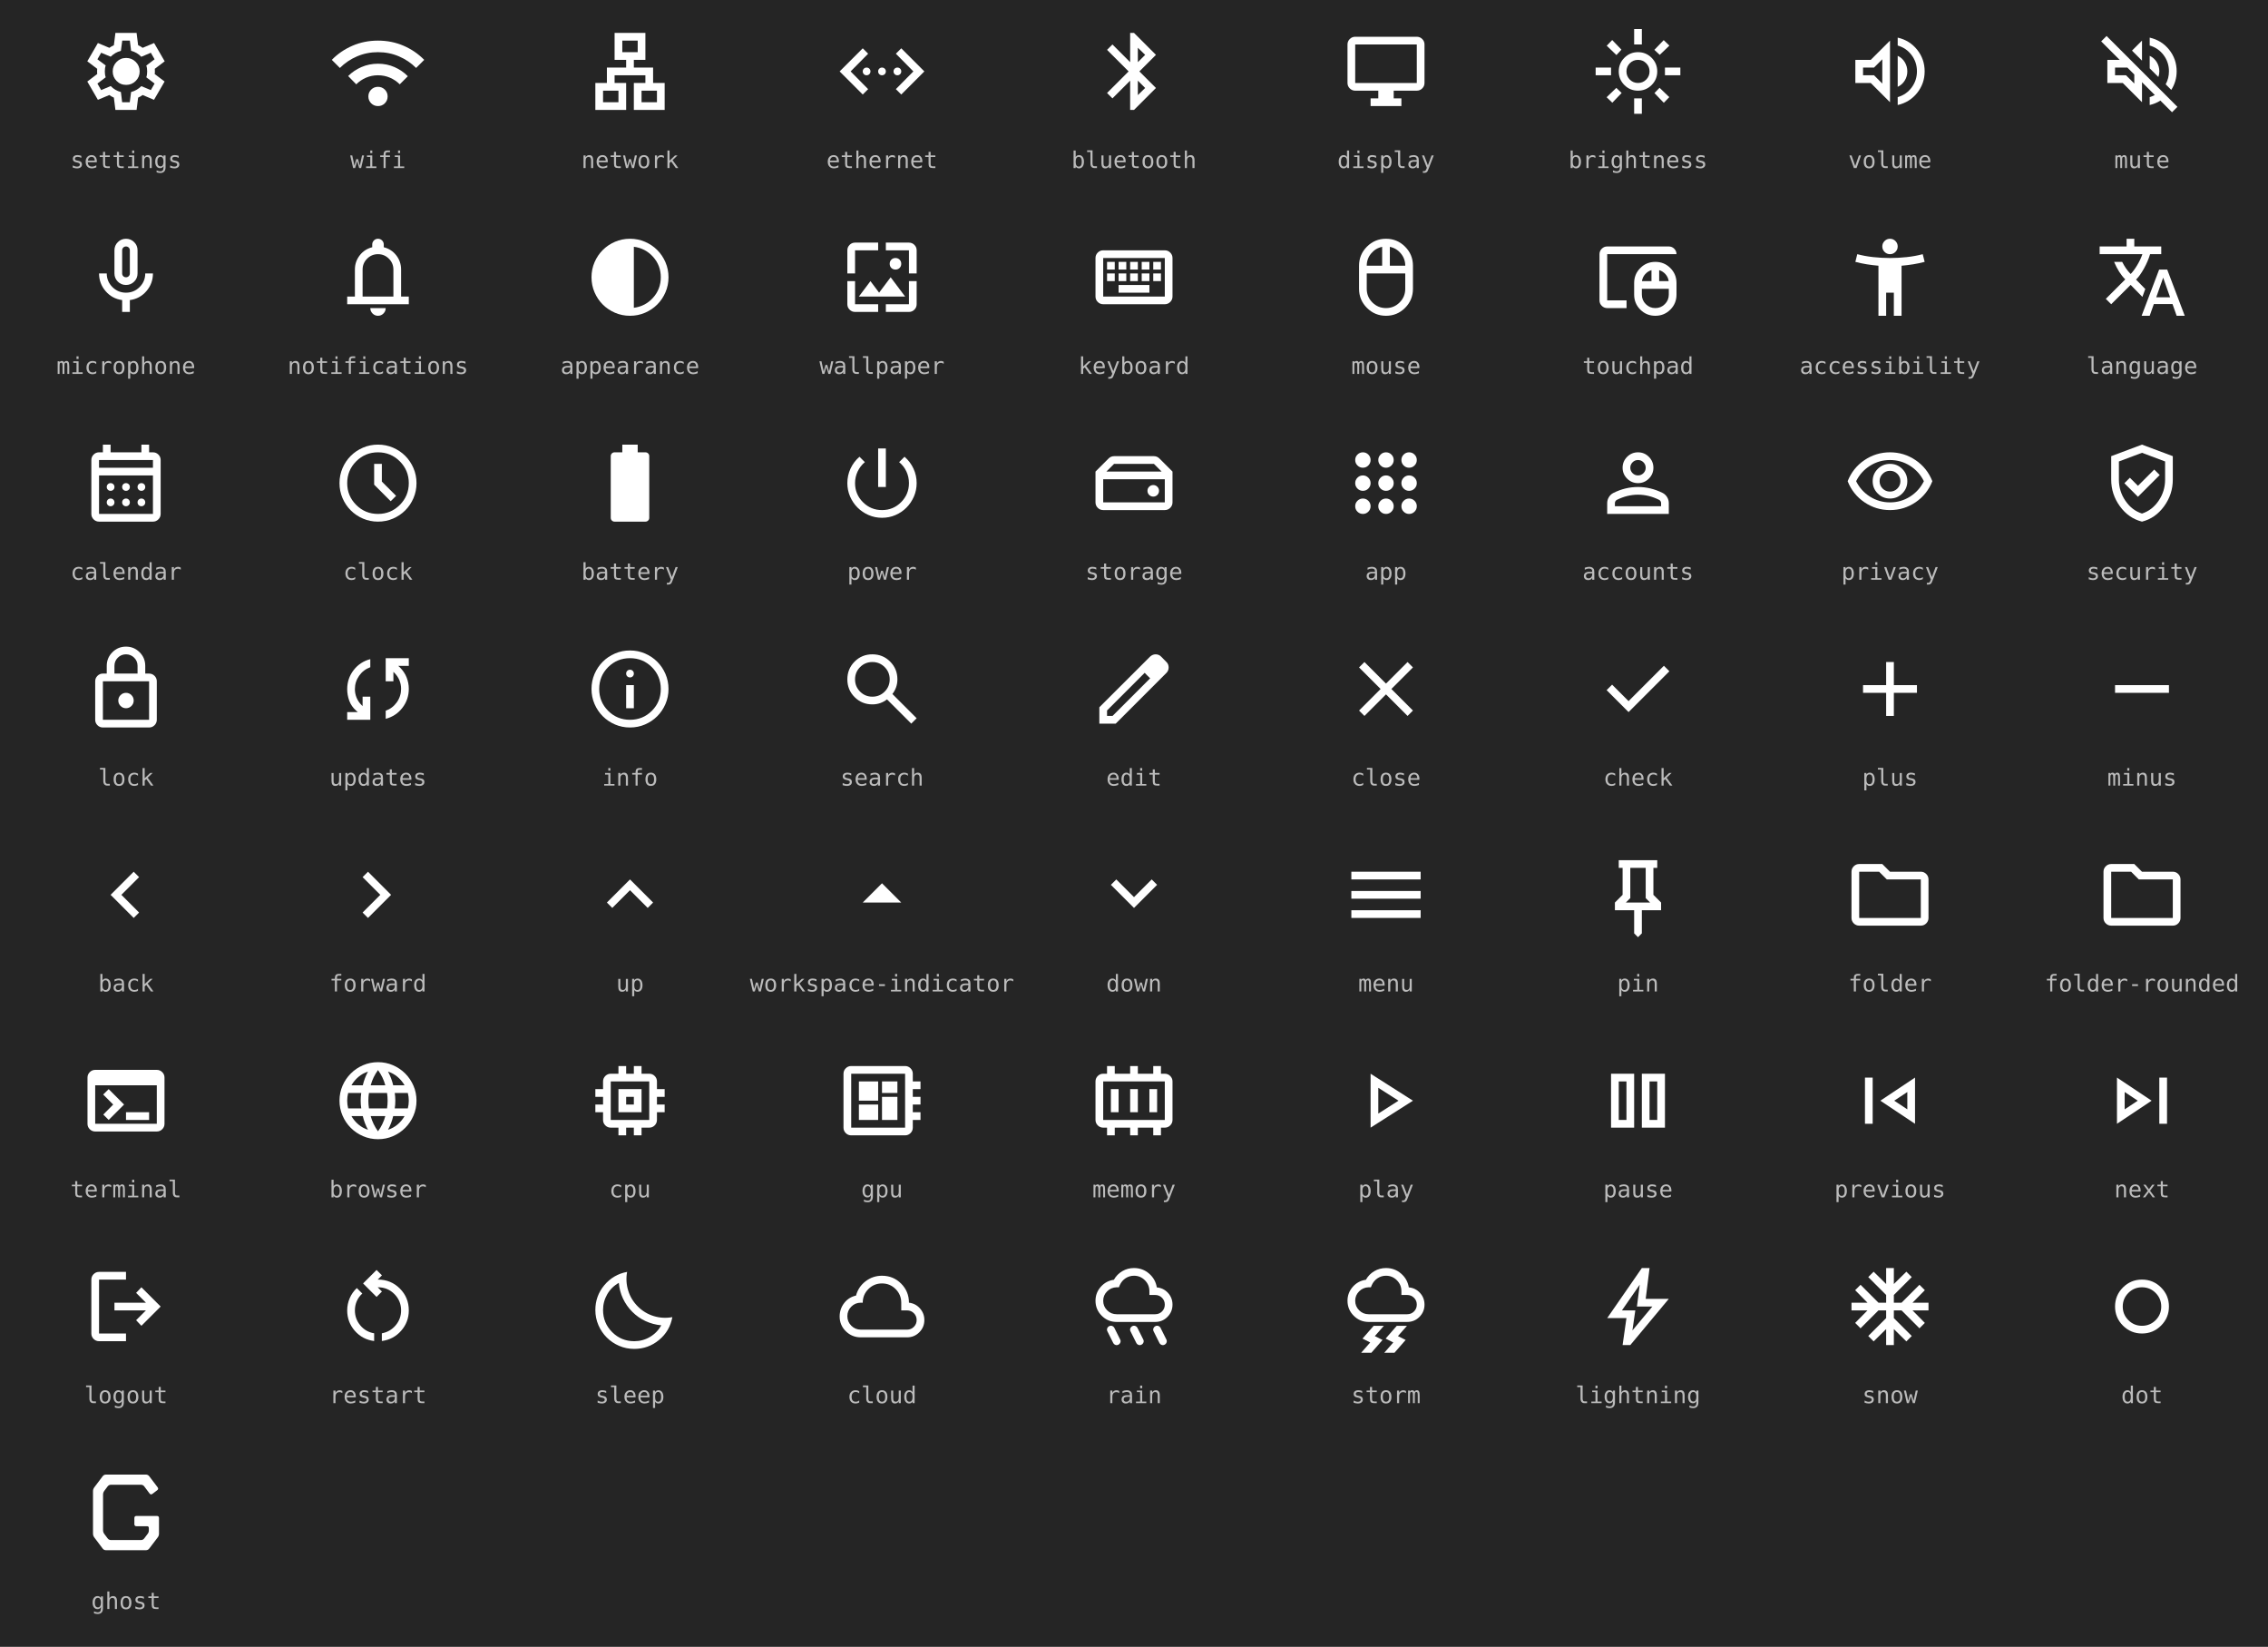
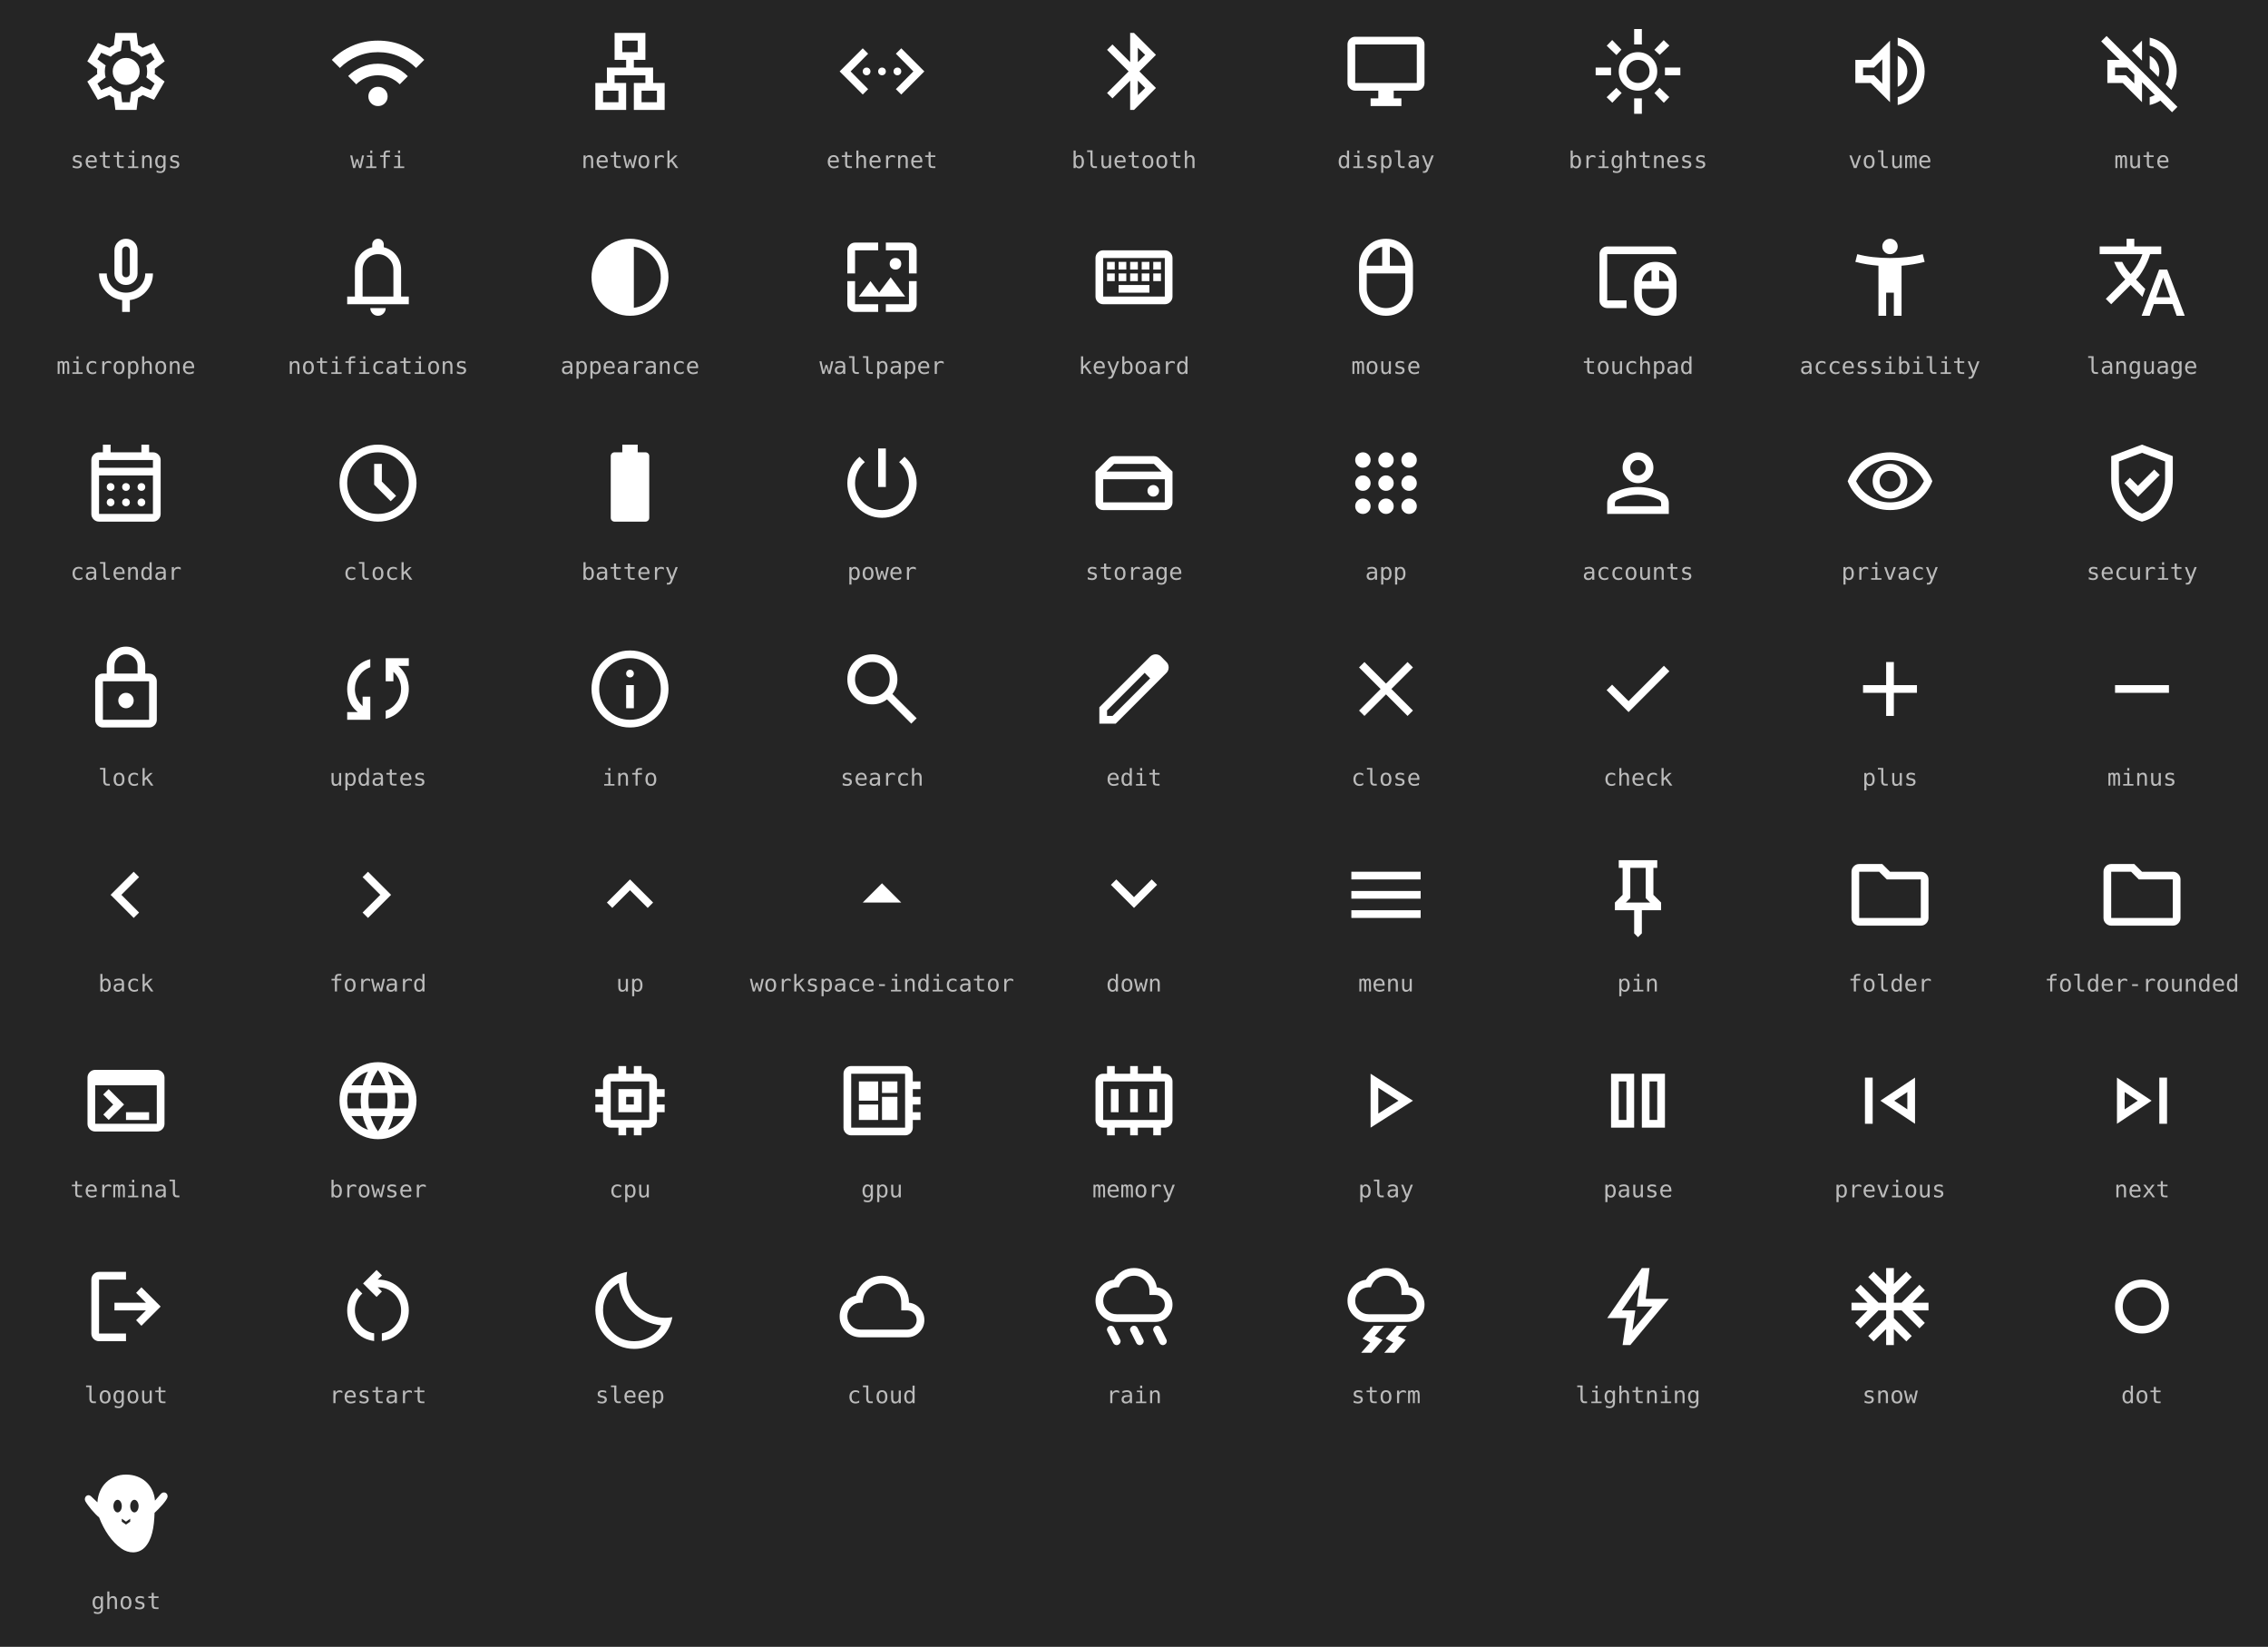
<svg xmlns="http://www.w3.org/2000/svg" width="1080" height="784" viewBox="0 0 1080 784" color="#fff">
  <rect width="1080" height="784" fill="#252525" />
  <g transform="translate(36 10) scale(2)">
    <g transform="translate(1 23) scale(0.02291667)" fill="currentColor">
      <path d="m370-80-16-128q-13-5-24.5-12T307-235l-119 50L78-375l103-78q-1-7-1-13.5v-27q0-6.5 1-13.5L78-585l110-190 119 50q11-8 23-15t24-12l16-128h220l16 128q13 5 24.5 12t22.5 15l119-50 110 190-103 78q1 7 1 13.5v27q0 6.5-2 13.5l103 78-110 190-118-50q-11 8-23 15t-24 12L590-80H370Zm70-80h79l14-106q31-8 57.5-23.5T639-327l99 41 39-68-86-65q5-14 7-29.5t2-31.5q0-16-2-31.5t-7-29.5l86-65-39-68-99 42q-22-23-48.5-38.5T533-694l-13-106h-79l-14 106q-31 8-57.5 23.5T321-633l-99-41-39 68 86 64q-5 15-7 30t-2 32q0 16 2 31t7 30l-86 65 39 68 99-42q22 23 48.5 38.5T427-266l13 106Zm42-180q58 0 99-41t41-99q0-58-41-99t-99-41q-59 0-99.5 41T342-480q0 58 40.5 99t99.5 41Zm-2-140Z" />
    </g>
  </g>
  <text x="60" y="80" text-anchor="middle" fill="#bbb" font-family="monospace" font-size="11">settings</text>
  <g transform="translate(156 10) scale(2)">
    <g transform="translate(1 23) scale(0.02291667)" fill="currentColor">
      <path d="M480-120q-42 0-71-29t-29-71q0-42 29-71t71-29q42 0 71 29t29 71q0 42-29 71t-71 29ZM254-346l-84-86q59-59 138.5-93.5T480-560q92 0 171.5 35T790-430l-84 84q-44-44-102-69t-124-25q-66 0-124 25t-102 69ZM84-516 0-600q92-94 215-147t265-53q142 0 265 53t215 147l-84 84q-77-77-178.5-120.5T480-680q-116 0-217.5 43.5T84-516Z" />
    </g>
  </g>
  <text x="180" y="80" text-anchor="middle" fill="#bbb" font-family="monospace" font-size="11">wifi</text>
  <g transform="translate(276 10) scale(2)">
    <g transform="translate(1 23) scale(0.02291667)" fill="currentColor">
      <path d="M120-80v-280h120v-160h200v-80H320v-280h320v280H520v80h200v160h120v280H520v-280h120v-80H320v80h120v280H120Zm280-600h160v-120H400v120ZM200-160h160v-120H200v120Zm400 0h160v-120H600v120ZM480-680ZM360-280Zm240 0Z" />
    </g>
  </g>
  <text x="300" y="80" text-anchor="middle" fill="#bbb" font-family="monospace" font-size="11">network</text>
  <g transform="translate(396 10) scale(2)">
    <g transform="translate(1 23) scale(0.02291667)" fill="currentColor">
      <path d="m680-240-56-56 182-184-182-184 56-56 240 240-240 240Zm-400 0L40-480l240-240 56 56-182 184 182 184-56 56Zm40-200q-17 0-28.5-11.5T280-480q0-17 11.5-28.5T320-520q17 0 28.5 11.5T360-480q0 17-11.5 28.5T320-440Zm160 0q-17 0-28.5-11.5T440-480q0-17 11.5-28.5T480-520q17 0 28.5 11.5T520-480q0 17-11.5 28.5T480-440Zm160 0q-17 0-28.5-11.5T600-480q0-17 11.5-28.5T640-520q17 0 28.5 11.5T680-480q0 17-11.5 28.5T640-440Z" />
    </g>
  </g>
  <text x="420" y="80" text-anchor="middle" fill="#bbb" font-family="monospace" font-size="11">ethernet</text>
  <g transform="translate(516 10) scale(2)">
    <g transform="translate(1 23) scale(0.02291667)" fill="currentColor">
      <path d="M440-80v-304L256-200l-56-56 224-224-224-224 56-56 184 184v-304h40l228 228-172 172 172 172L480-80h-40Zm80-496 76-76-76-74v150Zm0 342 76-74-76-76v150Z" />
    </g>
  </g>
  <text x="540" y="80" text-anchor="middle" fill="#bbb" font-family="monospace" font-size="11">bluetooth</text>
  <g transform="translate(636 10) scale(2)">
    <g transform="translate(1 23) scale(0.02291667)" fill="currentColor">
      <path d="M320-120v-80h80v-80H160q-33 0-56.5-23.5T80-360v-400q0-33 23.5-56.5T160-840h640q33 0 56.5 23.5T880-760v400q0 33-23.5 56.5T800-280H560v80h80v80H320ZM160-360h640v-400H160v400Zm0 0v-400 400Z" />
    </g>
  </g>
  <text x="660" y="80" text-anchor="middle" fill="#bbb" font-family="monospace" font-size="11">display</text>
  <g transform="translate(756 10) scale(2)">
    <g transform="translate(1 23) scale(0.02291667)" fill="currentColor">
      <path d="M480-360q50 0 85-35t35-85q0-50-35-85t-85-35q-50 0-85 35t-35 85q0 50 35 85t85 35Zm0 80q-83 0-141.5-58.5T280-480q0-83 58.5-141.5T480-680q83 0 141.5 58.5T680-480q0 83-58.5 141.5T480-280ZM200-440H40v-80h160v80Zm720 0H760v-80h160v80ZM440-760v-160h80v160h-80Zm0 720v-160h80v160h-80ZM256-650l-101-97 57-59 96 100-52 56Zm492 496-97-101 53-55 101 97-57 59Zm-98-550 97-101 59 57-100 96-56-52ZM154-212l101-97 55 53-97 101-59-57Zm326-268Z" />
    </g>
  </g>
  <text x="780" y="80" text-anchor="middle" fill="#bbb" font-family="monospace" font-size="11">brightness</text>
  <g transform="translate(876 10) scale(2)">
    <g transform="translate(1 23) scale(0.02291667)" fill="currentColor">
      <path d="M560-131v-82q90-26 145-100t55-168q0-94-55-168T560-749v-82q124 28 202 125.5T840-481q0 127-78 224.5T560-131ZM120-360v-240h160l200-200v640L280-360H120Zm440 40v-322q47 22 73.5 66t26.5 96q0 51-26.5 94.5T560-320ZM400-606l-86 86H200v80h114l86 86v-252ZM300-480Z" />
    </g>
  </g>
  <text x="900" y="80" text-anchor="middle" fill="#bbb" font-family="monospace" font-size="11">volume</text>
  <g transform="translate(996 10) scale(2)">
    <g transform="translate(1 23) scale(0.02291667)" fill="currentColor">
      <path d="M792-56 671-177q-25 16-53 27.5T560-131v-82q14-5 27.5-10t25.5-12L480-368v208L280-360H120v-240h128L56-792l56-56 736 736-56 56Zm-8-232-58-58q17-31 25.5-65t8.5-70q0-94-55-168T560-749v-82q124 28 202 125.5T840-481q0 53-14.5 102T784-288ZM650-422l-90-90v-130q47 22 73.5 66t26.5 96q0 15-2.5 29.5T650-422ZM480-592 376-696l104-104v208Zm-80 238v-94l-72-72H200v80h114l86 86Zm-36-130Z" />
    </g>
  </g>
  <text x="1020" y="80" text-anchor="middle" fill="#bbb" font-family="monospace" font-size="11">mute</text>
  <g transform="translate(36 108) scale(2)">
    <g transform="translate(1 23) scale(0.02291667)" fill="currentColor">
      <path d="M480-400q-50 0-85-35t-35-85v-240q0-50 35-85t85-35q50 0 85 35t35 85v240q0 50-35 85t-85 35Zm0-240Zm-40 520v-123q-104-14-172-93t-68-184h80q0 83 58.5 141.5T480-320q83 0 141.5-58.5T680-520h80q0 105-68 184t-172 93v123h-80Zm40-360q17 0 28.5-11.5T520-520v-240q0-17-11.5-28.5T480-800q-17 0-28.5 11.5T440-760v240q0 17 11.5 28.5T480-480Z" />
    </g>
  </g>
  <text x="60" y="178" text-anchor="middle" fill="#bbb" font-family="monospace" font-size="11">microphone</text>
  <g transform="translate(156 108) scale(2)">
    <g transform="translate(1 23) scale(0.02291667)" fill="currentColor">
      <path d="M160-200v-80h80v-280q0-83 50-147.5T420-792v-28q0-25 17.5-42.5T480-880q25 0 42.5 17.5T540-820v28q80 20 130 84.5T720-560v280h80v80H160Zm320-300Zm0 420q-33 0-56.5-23.5T400-160h160q0 33-23.5 56.5T480-80ZM320-280h320v-280q0-66-47-113t-113-47q-66 0-113 47t-47 113v280Z" />
    </g>
  </g>
  <text x="180" y="178" text-anchor="middle" fill="#bbb" font-family="monospace" font-size="11">notifications</text>
  <g transform="translate(276 108) scale(2)">
    <g transform="translate(1 23) scale(0.02291667)" fill="currentColor">
      <path d="M480-80q-83 0-156-31.5T197-197q-54-54-85.5-127T80-480q0-83 31.5-156T197-763q54-54 127-85.5T480-880q83 0 156 31.5T763-763q54 54 85.5 127T880-480q0 83-31.5 156T763-197q-54 54-127 85.5T480-80Zm40-83q119-15 199.5-104.5T800-480q0-123-80.5-212.5T520-797v634Z" />
    </g>
  </g>
  <text x="300" y="178" text-anchor="middle" fill="#bbb" font-family="monospace" font-size="11">appearance</text>
  <g transform="translate(396 108) scale(2)">
    <g transform="translate(1 23) scale(0.02291667)" fill="currentColor">
      <path d="M200-120q-33 0-56.5-23.5T120-200v-240h80v240h240v80H200Zm320 0v-80h240v-240h80v240q0 33-23.5 56.5T760-120H520ZM240-280l120-160 90 120 120-160 150 200H240ZM120-520v-240q0-33 23.5-56.5T200-840h240v80H200v240h-80Zm640 0v-240H520v-80h240q33 0 56.5 23.5T840-760v240h-80Zm-140-40q-26 0-43-17t-17-43q0-26 17-43t43-17q26 0 43 17t17 43q0 26-17 43t-43 17Z" />
    </g>
  </g>
  <text x="420" y="178" text-anchor="middle" fill="#bbb" font-family="monospace" font-size="11">wallpaper</text>
  <g transform="translate(516 108) scale(2)">
    <g transform="translate(1 23) scale(0.02291667)" fill="currentColor">
      <path d="M160-200q-33 0-56.5-23.5T80-280v-400q0-33 23.5-56.5T160-760h640q33 0 56.5 23.5T880-680v400q0 33-23.5 56.5T800-200H160Zm0-80h640v-400H160v400Zm160-40h320v-80H320v80ZM200-440h80v-80h-80v80Zm120 0h80v-80h-80v80Zm120 0h80v-80h-80v80Zm120 0h80v-80h-80v80Zm120 0h80v-80h-80v80ZM200-560h80v-80h-80v80Zm120 0h80v-80h-80v80Zm120 0h80v-80h-80v80Zm120 0h80v-80h-80v80Zm120 0h80v-80h-80v80ZM160-280v-400 400Z" />
    </g>
  </g>
  <text x="540" y="178" text-anchor="middle" fill="#bbb" font-family="monospace" font-size="11">keyboard</text>
  <g transform="translate(636 108) scale(2)">
    <g transform="translate(1 23) scale(0.02291667)" fill="currentColor">
      <path d="M480-80q-116 0-198-82t-82-198v-240q0-116 82-198t198-82q116 0 198 82t82 198v240q0 116-82 198T480-80Zm40-520h160q0-72-45.5-127T520-796v196Zm-240 0h160v-196q-69 14-114.5 69T280-600Zm200 440q83 0 141.5-58.5T680-360v-160H280v160q0 83 58.5 141.5T480-160Zm0-360Zm40-80Zm-80 0Zm40 80Z" />
    </g>
  </g>
  <text x="660" y="178" text-anchor="middle" fill="#bbb" font-family="monospace" font-size="11">mouse</text>
  <g transform="translate(756 108) scale(2)">
    <g transform="translate(1 23) scale(0.02291667)" fill="currentColor">
      <path d="M660-160q58 0 99-41t41-99v-60H520v60q0 58 41 99t99 41ZM521-440h99v-114q-38 11-65.5 42T521-440Zm179 0h99q-6-41-33.5-72T700-554v114ZM660-80q-92 0-156-64t-64-156v-120q0-92 64-156t156-64q92 0 156 64t64 156v120q0 92-64 156T660-80ZM160-240v-480 480Zm0 80q-33 0-56.5-23.5T80-240v-480q0-33 23.5-56.5T160-800h640q33 0 56.5 23.5T880-720H160v480h201v80H160Z" />
    </g>
  </g>
  <text x="780" y="178" text-anchor="middle" fill="#bbb" font-family="monospace" font-size="11">touchpad</text>
  <g transform="translate(876 108) scale(2)">
    <g transform="translate(1 23) scale(0.02291667)" fill="currentColor">
      <path d="M480-720q-33 0-56.5-23.5T400-800q0-33 23.5-56.5T480-880q33 0 56.5 23.5T560-800q0 33-23.5 56.5T480-720ZM360-80v-520q-60-5-122-15t-118-25l20-80q78 21 166 30.5t174 9.5q86 0 174-9.5T820-720l20 80q-56 15-118 25t-122 15v520h-80v-240h-80v240h-80Z" />
    </g>
  </g>
  <text x="900" y="178" text-anchor="middle" fill="#bbb" font-family="monospace" font-size="11">accessibility</text>
  <g transform="translate(996 108) scale(2)">
    <g transform="translate(1 23) scale(0.02291667)" fill="currentColor">
      <path d="m476-80 182-480h84L924-80h-84l-43-122H603L560-80h-84ZM160-200l-56-56 202-202q-35-35-63.5-80T190-640h84q20 39 40 68t48 58q33-33 68.5-92.5T484-720H40v-80h280v-80h80v80h280v80H564q-21 72-63 148t-83 116l96 98-30 82-122-125-202 201Zm468-72h144l-72-204-72 204Z" />
    </g>
  </g>
  <text x="1020" y="178" text-anchor="middle" fill="#bbb" font-family="monospace" font-size="11">language</text>
  <g transform="translate(36 206) scale(2)">
    <g transform="translate(1 23) scale(0.02291667)" fill="currentColor">
      <path d="M200-80q-33 0-56.5-23.5T120-160v-560q0-33 23.5-56.5T200-800h40v-80h80v80h320v-80h80v80h40q33 0 56.5 23.5T840-720v560q0 33-23.5 56.5T760-80H200Zm0-80h560v-400H200v400Zm0-480h560v-80H200v80Zm0 0v-80 80Zm280 240q-17 0-28.5-11.5T440-440q0-17 11.5-28.5T480-480q17 0 28.5 11.5T520-440q0 17-11.5 28.5T480-400Zm-160 0q-17 0-28.5-11.5T280-440q0-17 11.5-28.5T320-480q17 0 28.5 11.5T360-440q0 17-11.5 28.5T320-400Zm320 0q-17 0-28.5-11.5T600-440q0-17 11.5-28.5T640-480q17 0 28.5 11.5T680-440q0 17-11.5 28.5T640-400ZM480-240q-17 0-28.5-11.5T440-280q0-17 11.5-28.5T480-320q17 0 28.5 11.5T520-280q0 17-11.5 28.5T480-240Zm-160 0q-17 0-28.5-11.5T280-280q0-17 11.5-28.5T320-320q17 0 28.5 11.5T360-280q0 17-11.5 28.5T320-240Zm320 0q-17 0-28.5-11.5T600-280q0-17 11.5-28.5T640-320q17 0 28.5 11.5T680-280q0 17-11.5 28.5T640-240Z" />
    </g>
  </g>
  <text x="60" y="276" text-anchor="middle" fill="#bbb" font-family="monospace" font-size="11">calendar</text>
  <g transform="translate(156 206) scale(2)">
    <g transform="translate(1 23) scale(0.02291667)" fill="currentColor">
      <path d="m612-292 56-56-148-148v-184h-80v216l172 172ZM480-80q-83 0-156-31.5T197-197q-54-54-85.5-127T80-480q0-83 31.5-156T197-763q54-54 127-85.5T480-880q83 0 156 31.5T763-763q54 54 85.5 127T880-480q0 83-31.5 156T763-197q-54 54-127 85.5T480-80Zm0-400Zm0 320q133 0 226.5-93.5T800-480q0-133-93.5-226.5T480-800q-133 0-226.5 93.5T160-480q0 133 93.5 226.5T480-160Z" />
    </g>
  </g>
  <text x="180" y="276" text-anchor="middle" fill="#bbb" font-family="monospace" font-size="11">clock</text>
  <g transform="translate(276 206) scale(2)">
    <g transform="translate(1 23) scale(0.02291667)" fill="currentColor">
      <path d="M320-80q-17 0-28.5-11.5T280-120v-640q0-17 11.5-28.5T320-800h80v-80h160v80h80q17 0 28.5 11.5T680-760v640q0 17-11.5 28.5T640-80H320Z" />
    </g>
  </g>
  <text x="300" y="276" text-anchor="middle" fill="#bbb" font-family="monospace" font-size="11">battery</text>
  <g transform="translate(396 206) scale(2)">
    <g transform="translate(1 23) scale(0.02291667)" fill="currentColor">
      <path d="M440-440v-400h80v400h-80Zm40 320q-74 0-139.5-28.5T226-226q-49-49-77.5-114.5T120-480q0-80 33-151t93-123l56 56q-48 40-75 97t-27 121q0 116 82 198t198 82q117 0 198.5-82T760-480q0-64-26.5-121T658-698l56-56q60 52 93 123t33 151q0 74-28.5 139.5t-77 114.5q-48.5 49-114 77.5T480-120Z" />
    </g>
  </g>
  <text x="420" y="276" text-anchor="middle" fill="#bbb" font-family="monospace" font-size="11">power</text>
  <g transform="translate(516 206) scale(2)">
    <g transform="translate(1 23) scale(0.02291667)" fill="currentColor">
      <path d="M160-280h640v-240H160v240Zm520-60q25 0 42.5-17.5T740-400q0-25-17.5-42.5T680-460q-25 0-42.5 17.5T620-400q0 25 17.5 42.5T680-340Zm200-260H767l-80-80H273l-80 80H80l137-137q11-11 25.5-17t30.5-6h414q16 0 30.5 6t25.5 17l137 137ZM160-200q-33 0-56.5-23.5T80-280v-320h800v320q0 33-23.5 56.5T800-200H160Z" />
    </g>
  </g>
  <text x="540" y="276" text-anchor="middle" fill="#bbb" font-family="monospace" font-size="11">storage</text>
  <g transform="translate(636 206) scale(2)">
    <g transform="translate(1 23) scale(0.02291667)" fill="currentColor">
      <path d="M240-160q-33 0-56.5-23.5T160-240q0-33 23.5-56.5T240-320q33 0 56.5 23.5T320-240q0 33-23.5 56.5T240-160Zm240 0q-33 0-56.5-23.5T400-240q0-33 23.5-56.5T480-320q33 0 56.5 23.5T560-240q0 33-23.5 56.5T480-160Zm240 0q-33 0-56.5-23.5T640-240q0-33 23.5-56.5T720-320q33 0 56.5 23.5T800-240q0 33-23.5 56.5T720-160ZM240-400q-33 0-56.5-23.5T160-480q0-33 23.5-56.5T240-560q33 0 56.5 23.5T320-480q0 33-23.5 56.5T240-400Zm240 0q-33 0-56.5-23.5T400-480q0-33 23.5-56.5T480-560q33 0 56.5 23.5T560-480q0 33-23.5 56.5T480-400Zm240 0q-33 0-56.5-23.5T640-480q0-33 23.5-56.5T720-560q33 0 56.5 23.5T800-480q0 33-23.5 56.5T720-400ZM240-640q-33 0-56.5-23.5T160-720q0-33 23.5-56.5T240-800q33 0 56.5 23.5T320-720q0 33-23.5 56.5T240-640Zm240 0q-33 0-56.5-23.5T400-720q0-33 23.5-56.5T480-800q33 0 56.5 23.5T560-720q0 33-23.5 56.5T480-640Zm240 0q-33 0-56.5-23.5T640-720q0-33 23.5-56.5T720-800q33 0 56.5 23.5T800-720q0 33-23.5 56.5T720-640Z" />
    </g>
  </g>
  <text x="660" y="276" text-anchor="middle" fill="#bbb" font-family="monospace" font-size="11">app</text>
  <g transform="translate(756 206) scale(2)">
    <g transform="translate(1 23) scale(0.02291667)" fill="currentColor">
      <path d="M480-480q-66 0-113-47t-47-113q0-66 47-113t113-47q66 0 113 47t47 113q0 66-47 113t-113 47ZM160-160v-112q0-34 17.5-62.5T224-378q62-31 126-46.5T480-440q66 0 130 15.5T736-378q29 15 46.5 43.5T800-272v112H160Zm80-80h480v-32q0-11-5.5-20T700-306q-54-27-109-40.5T480-360q-56 0-111 13.5T260-306q-9 5-14.5 14t-5.5 20v32Zm240-320q33 0 56.5-23.5T560-640q0-33-23.5-56.5T480-720q-33 0-56.5 23.5T400-640q0 33 23.5 56.5T480-560Zm0-80Zm0 400Z" />
    </g>
  </g>
  <text x="780" y="276" text-anchor="middle" fill="#bbb" font-family="monospace" font-size="11">accounts</text>
  <g transform="translate(876 206) scale(2)">
    <g transform="translate(1 23) scale(0.02291667)" fill="currentColor">
      <path d="M480-320q75 0 127.5-52.5T660-500q0-75-52.5-127.5T480-680q-75 0-127.5 52.5T300-500q0 75 52.5 127.5T480-320Zm0-72q-45 0-76.5-31.5T372-500q0-45 31.5-76.5T480-608q45 0 76.5 31.5T588-500q0 45-31.5 76.5T480-392Zm0 192q-146 0-266-81.5T40-500q54-137 174-218.5T480-800q146 0 266 81.5T920-500q-54 137-174 218.5T480-200Zm0-300Zm0 220q113 0 207.5-59.5T832-500q-50-101-144.5-160.5T480-720q-113 0-207.5 59.5T128-500q50 101 144.5 160.5T480-280Z" />
    </g>
  </g>
  <text x="900" y="276" text-anchor="middle" fill="#bbb" font-family="monospace" font-size="11">privacy</text>
  <g transform="translate(996 206) scale(2)">
    <g transform="translate(1 23) scale(0.02291667)" fill="currentColor">
      <path d="m438-338 226-226-57-57-169 169-84-84-57 57 141 141Zm42 258q-139-35-229.5-159.5T160-516v-244l320-120 320 120v244q0 152-90.5 276.5T480-80Zm0-84q104-33 172-132t68-220v-189l-240-90-240 90v189q0 121 68 220t172 132Zm0-316Z" />
    </g>
  </g>
  <text x="1020" y="276" text-anchor="middle" fill="#bbb" font-family="monospace" font-size="11">security</text>
  <g transform="translate(36 304) scale(2)">
    <g transform="translate(1 23) scale(0.02291667)" fill="currentColor">
      <path d="M240-80q-33 0-56.5-23.5T160-160v-400q0-33 23.5-56.5T240-640h40v-80q0-83 58.5-141.5T480-920q83 0 141.5 58.5T680-720v80h40q33 0 56.5 23.5T800-560v400q0 33-23.5 56.5T720-80H240Zm0-80h480v-400H240v400Zm240-120q33 0 56.5-23.5T560-360q0-33-23.5-56.5T480-440q-33 0-56.5 23.5T400-360q0 33 23.5 56.5T480-280ZM360-640h240v-80q0-50-35-85t-85-35q-50 0-85 35t-35 85v80ZM240-160v-400 400Z" />
    </g>
  </g>
  <text x="60" y="374" text-anchor="middle" fill="#bbb" font-family="monospace" font-size="11">lock</text>
  <g transform="translate(156 304) scale(2)">
    <g transform="translate(1 23) scale(0.02291667)" fill="currentColor">
      <path d="M160-160v-80h110l-16-14q-52-46-73-105t-21-119q0-111 66.5-197.5T400-790v84q-72 26-116 88.5T240-478q0 45 17 87.5t53 78.5l10 10v-98h80v240H160Zm400-10v-84q72-26 116-88.5T720-482q0-45-17-87.5T650-648l-10-10v98h-80v-240h240v80H690l16 14q49 49 71.5 106.5T800-482q0 111-66.5 197.5T560-170Z" />
    </g>
  </g>
  <text x="180" y="374" text-anchor="middle" fill="#bbb" font-family="monospace" font-size="11">updates</text>
  <g transform="translate(276 304) scale(2)">
    <g transform="translate(1 23) scale(0.02291667)" fill="currentColor">
      <path d="M440-280h80v-240h-80v240Zm40-320q17 0 28.5-11.5T520-640q0-17-11.5-28.5T480-680q-17 0-28.5 11.5T440-640q0 17 11.5 28.5T480-600Zm0 520q-83 0-156-31.5T197-197q-54-54-85.5-127T80-480q0-83 31.5-156T197-763q54-54 127-85.5T480-880q83 0 156 31.5T763-763q54 54 85.5 127T880-480q0 83-31.5 156T763-197q-54 54-127 85.5T480-80Zm0-80q134 0 227-93t93-227q0-134-93-227t-227-93q-134 0-227 93t-93 227q0 134 93 227t227 93Zm0-320Z" />
    </g>
  </g>
  <text x="300" y="374" text-anchor="middle" fill="#bbb" font-family="monospace" font-size="11">info</text>
  <g transform="translate(396 304) scale(2)">
    <g transform="translate(1 23) scale(0.02291667)" fill="currentColor">
      <path d="M784-120 532-372q-30 24-69 38t-83 14q-109 0-184.5-75.5T120-580q0-109 75.5-184.5T380-840q109 0 184.5 75.5T640-580q0 44-14 83t-38 69l252 252-56 56ZM380-400q75 0 127.5-52.5T560-580q0-75-52.5-127.5T380-760q-75 0-127.5 52.5T200-580q0 75 52.5 127.5T380-400Z" />
    </g>
  </g>
  <text x="420" y="374" text-anchor="middle" fill="#bbb" font-family="monospace" font-size="11">search</text>
  <g transform="translate(516 304) scale(2)">
    <g transform="translate(1 23) scale(0.02291667)" fill="currentColor">
      <path d="M200-200h57l391-391-57-57-391 391v57Zm-80 80v-170l528-527q12-11 26.5-17t30.5-6q16 0 31 6t26 18l55 56q12 11 17.5 26t5.5 30q0 16-5.5 30.5T817-647L290-120H120Zm640-584-56-56 56 56Zm-141 85-28-29 57 57-29-28Z" />
    </g>
  </g>
  <text x="540" y="374" text-anchor="middle" fill="#bbb" font-family="monospace" font-size="11">edit</text>
  <g transform="translate(636 304) scale(2)">
    <g transform="translate(1 23) scale(0.02291667)" fill="currentColor">
      <path d="m256-200-56-56 224-224-224-224 56-56 224 224 224-224 56 56-224 224 224 224-56 56-224-224-224 224Z" />
    </g>
  </g>
  <text x="660" y="374" text-anchor="middle" fill="#bbb" font-family="monospace" font-size="11">close</text>
  <g transform="translate(756 304) scale(2)">
    <g transform="translate(1 23) scale(0.02291667)" fill="currentColor">
      <path d="M382-240 154-468l57-57 171 171 367-367 57 57-424 424Z" />
    </g>
  </g>
  <text x="780" y="374" text-anchor="middle" fill="#bbb" font-family="monospace" font-size="11">check</text>
  <g transform="translate(876 304) scale(2)">
    <g transform="translate(1 23) scale(0.02291667)" fill="currentColor">
      <path d="M440-440H200v-80h240v-240h80v240h240v80H520v240h-80v-240Z" />
    </g>
  </g>
  <text x="900" y="374" text-anchor="middle" fill="#bbb" font-family="monospace" font-size="11">plus</text>
  <g transform="translate(996 304) scale(2)">
    <g transform="translate(1 23) scale(0.02291667)" fill="currentColor">
      <path d="M200-440v-80h560v80H200Z" />
    </g>
  </g>
  <text x="1020" y="374" text-anchor="middle" fill="#bbb" font-family="monospace" font-size="11">minus</text>
  <g transform="translate(36 402) scale(2)">
    <g transform="translate(1 23) scale(0.02291667)" fill="currentColor">
      <path d="M560-240 320-480l240-240 56 56-184 184 184 184-56 56Z" />
    </g>
  </g>
  <text x="60" y="472" text-anchor="middle" fill="#bbb" font-family="monospace" font-size="11">back</text>
  <g transform="translate(156 402) scale(2)">
    <g transform="translate(1 23) scale(0.02291667)" fill="currentColor">
      <path d="M504-480 320-664l56-56 240 240-240 240-56-56 184-184Z" />
    </g>
  </g>
  <text x="180" y="472" text-anchor="middle" fill="#bbb" font-family="monospace" font-size="11">forward</text>
  <g transform="translate(276 402) scale(2)">
    <g transform="translate(1 23) scale(0.02291667)" fill="currentColor">
      <path d="M480-528 296-344l-56-56 240-240 240 240-56 56-184-184Z" />
    </g>
  </g>
  <text x="300" y="472" text-anchor="middle" fill="#bbb" font-family="monospace" font-size="11">up</text>
  <g transform="translate(396 402) scale(2)">
    <g transform="translate(1 23) scale(0.02291667)" fill="currentColor">
      <path d="m280-400 200-200 200 200H280Z" />
    </g>
  </g>
  <text x="420" y="472" text-anchor="middle" fill="#bbb" font-family="monospace" font-size="11">workspace-indicator</text>
  <g transform="translate(516 402) scale(2)">
    <g transform="translate(1 23) scale(0.02291667)" fill="currentColor">
      <path d="M480-344 240-584l56-56 184 184 184-184 56 56-240 240Z" />
    </g>
  </g>
  <text x="540" y="472" text-anchor="middle" fill="#bbb" font-family="monospace" font-size="11">down</text>
  <g transform="translate(636 402) scale(2)">
    <g transform="translate(1 23) scale(0.02291667)" fill="currentColor">
      <path d="M120-240v-80h720v80H120Zm0-200v-80h720v80H120Zm0-200v-80h720v80H120Z" />
    </g>
  </g>
  <text x="660" y="472" text-anchor="middle" fill="#bbb" font-family="monospace" font-size="11">menu</text>
  <g transform="translate(756 402) scale(2)">
    <g transform="translate(1 1) scale(0.9166667)" fill="currentColor">
      <path d="m16 12 2 2v2h-5v6l-1 1-1-1v-6H6v-2l2-2V5H7V3h10v2h-1Zm-7.15 2h6.3L14 12.85V5h-4v7.85ZM12 14Z" />
    </g>
  </g>
  <text x="780" y="472" text-anchor="middle" fill="#bbb" font-family="monospace" font-size="11">pin</text>
  <g transform="translate(876 402) scale(2)">
    <g transform="translate(1 23) scale(0.02291667)" fill="currentColor">
      <path d="M160-160q-33 0-56.5-23.5T80-240v-480q0-33 23.5-56.5T160-800h240l80 80h320q33 0 56.5 23.5T880-640v400q0 33-23.5 56.5T800-160H160Zm0-80h640v-400H447l-80-80H160v480Zm0 0v-480 480Z" />
    </g>
  </g>
  <text x="900" y="472" text-anchor="middle" fill="#bbb" font-family="monospace" font-size="11">folder</text>
  <g transform="translate(996 402) scale(2)">
    <g transform="translate(1 23) scale(0.02291667)" fill="currentColor">
      <path d="M160-160q-33 0-56.5-23.5T80-240v-480q0-33 23.5-56.5T160-800h240l80 80h320q33 0 56.5 23.5T880-640v400q0 33-23.5 56.5T800-160H160Zm0-80h640v-400H447l-80-80H160v480Zm0 0v-480 480Z" />
    </g>
  </g>
  <text x="1020" y="472" text-anchor="middle" fill="#bbb" font-family="monospace" font-size="11">folder-rounded</text>
  <g transform="translate(36 500) scale(2)">
    <g transform="translate(1 23) scale(0.02291667)" fill="currentColor">
      <path d="M160-160q-33 0-56.5-23.5T80-240v-480q0-33 23.5-56.5T160-800h640q33 0 56.5 23.5T880-720v480q0 33-23.5 56.5T800-160H160Zm0-80h640v-400H160v400Zm140-40-56-56 103-104-104-104 57-56 160 160-160 160Zm180 0v-80h240v80H480Z" />
    </g>
  </g>
  <text x="60" y="570" text-anchor="middle" fill="#bbb" font-family="monospace" font-size="11">terminal</text>
  <g transform="translate(156 500) scale(2)">
    <g transform="translate(1 23) scale(0.02291667)" fill="currentColor">
      <path d="M480-80q-82 0-155-31.5t-127.5-86Q143-252 111.5-325T80-480q0-83 31.5-155.5t86-127Q252-817 325-848.5T480-880q83 0 155.5 31.5t127 86q54.5 54.5 86 127T880-480q0 82-31.5 155t-86 127.5q-54.5 54.5-127 86T480-80Zm0-82q26-36 45-75t31-83H404q12 44 31 83t45 75Zm-104-16q-18-33-31.5-68.5T322-320H204q29 50 72.5 87t99.5 55Zm208 0q56-18 99.5-55t72.5-87H638q-9 38-22.5 73.5T584-178ZM170-400h136q-3-20-4.5-39.5T300-480q0-21 1.5-40.5T306-560H170q-5 20-7.5 39.5T160-480q0 21 2.5 40.5T170-400Zm216 0h188q3-20 4.5-39.5T580-480q0-21-1.5-40.5T574-560H386q-3 20-4.5 39.5T380-480q0 21 1.5 40.5T386-400Zm268 0h136q5-20 7.5-39.5T800-480q0-21-2.5-40.5T790-560H654q3 20 4.5 39.5T660-480q0 21-1.5 40.5T654-400Zm-16-240h118q-29-50-72.5-87T584-782q18 33 31.5 68.5T638-640Zm-234 0h152q-12-44-31-83t-45-75q-26 36-45 75t-31 83Zm-200 0h118q9-38 22.5-73.5T376-782q-56 18-99.5 55T204-640Z" />
    </g>
  </g>
  <text x="180" y="570" text-anchor="middle" fill="#bbb" font-family="monospace" font-size="11">browser</text>
  <g transform="translate(276 500) scale(2)">
    <g transform="translate(1 23) scale(0.02291667)" fill="currentColor">
      <path d="M360-360v-240h240v240H360Zm80-80h80v-80h-80v80Zm-80 320v-80h-80q-33 0-56.5-23.5T200-280v-80h-80v-80h80v-80h-80v-80h80v-80q0-33 23.5-56.5T280-760h80v-80h80v80h80v-80h80v80h80q33 0 56.5 23.5T760-680v80h80v80h-80v80h80v80h-80v80q0 33-23.5 56.5T680-200h-80v80h-80v-80h-80v80h-80Zm320-160v-400H280v400h400ZM480-480Z" />
    </g>
  </g>
  <text x="300" y="570" text-anchor="middle" fill="#bbb" font-family="monospace" font-size="11">cpu</text>
  <g transform="translate(396 500) scale(2)">
    <g transform="translate(1 23) scale(0.02291667)" fill="currentColor">
      <path d="M160-120q-33 0-56.5-23.5T80-200v-560q0-33 23.5-56.5T160-840h560q33 0 56.5 23.5T800-760v80h80v80h-80v80h80v80h-80v80h80v80h-80v80q0 33-23.5 56.5T720-120H160Zm0-80h560v-560H160v560Zm80-80h200v-160H240v160Zm240-280h160v-120H480v120Zm-240 80h200v-200H240v200Zm240 200h160v-240H480v240ZM160-760v560-560Z" />
    </g>
  </g>
  <text x="420" y="570" text-anchor="middle" fill="#bbb" font-family="monospace" font-size="11">gpu</text>
  <g transform="translate(516 500) scale(2)">
    <g transform="translate(1 23) scale(0.02291667)" fill="currentColor">
      <path d="M240-360h80v-240h-80v240Zm200 0h80v-240h-80v240Zm200 0h80v-240h-80v240Zm-480 80h640v-400H160v400Zm0 0v-400 400Zm40 160v-80h-40q-33 0-56.5-23.5T80-280v-400q0-33 23.5-56.5T160-760h40v-80h80v80h160v-80h80v80h160v-80h80v80h40q33 0 56.5 23.5T880-680v400q0 33-23.5 56.5T800-200h-40v80h-80v-80H520v80h-80v-80H280v80h-80Z" />
    </g>
  </g>
  <text x="540" y="570" text-anchor="middle" fill="#bbb" font-family="monospace" font-size="11">memory</text>
  <g transform="translate(636 500) scale(2)">
    <g transform="translate(1 23) scale(0.02291667)" fill="currentColor">
      <path d="M320-200v-560l440 280-440 280Zm80-280Zm0 134 210-134-210-134v268Z" />
    </g>
  </g>
  <text x="660" y="570" text-anchor="middle" fill="#bbb" font-family="monospace" font-size="11">play</text>
  <g transform="translate(756 500) scale(2)">
    <g transform="translate(1 23) scale(0.02291667)" fill="currentColor">
      <path d="M520-200v-560h240v560H520Zm-320 0v-560h240v560H200Zm400-80h80v-400h-80v400Zm-320 0h80v-400h-80v400Zm0-400v400-400Zm320 0v400-400Z" />
    </g>
  </g>
  <text x="780" y="570" text-anchor="middle" fill="#bbb" font-family="monospace" font-size="11">pause</text>
  <g transform="translate(876 500) scale(2)">
    <g transform="translate(1 23) scale(0.02291667)" fill="currentColor">
      <path d="M220-240v-480h80v480h-80Zm520 0L380-480l360-240v480Zm-80-240Zm0 90v-180l-136 90 136 90Z" />
    </g>
  </g>
  <text x="900" y="570" text-anchor="middle" fill="#bbb" font-family="monospace" font-size="11">previous</text>
  <g transform="translate(996 500) scale(2)">
    <g transform="translate(1 23) scale(0.02291667)" fill="currentColor">
      <path d="M660-240v-480h80v480h-80Zm-440 0v-480l360 240-360 240Zm80-240Zm0 90 136-90-136-90v180Z" />
    </g>
  </g>
  <text x="1020" y="570" text-anchor="middle" fill="#bbb" font-family="monospace" font-size="11">next</text>
  <g transform="translate(36 598) scale(2)">
    <g transform="translate(1 23) scale(0.02291667)" fill="currentColor">
      <path d="M200-120q-33 0-56.5-23.5T120-200v-560q0-33 23.5-56.5T200-840h280v80H200v560h280v80H200Zm440-160-55-58 102-102H360v-80h327L585-622l55-58 200 200-200 200Z" />
    </g>
  </g>
  <text x="60" y="668" text-anchor="middle" fill="#bbb" font-family="monospace" font-size="11">logout</text>
  <g transform="translate(156 598) scale(2)">
    <g transform="translate(1 23) scale(0.02291667)" fill="currentColor">
      <path d="M440-122q-121-15-200.5-105.5T160-440q0-66 26-126.5T260-672l57 57q-38 34-57.5 79T240-440q0 88 56 155.5T440-202v80Zm80 0v-80q87-16 143.5-83T720-440q0-100-70-170t-170-70h-3l44 44-56 56-140-140 140-140 56 56-44 44h3q134 0 227 93t93 227q0 121-79.5 211.5T520-122Z" />
    </g>
  </g>
  <text x="180" y="668" text-anchor="middle" fill="#bbb" font-family="monospace" font-size="11">restart</text>
  <g transform="translate(276 598) scale(2)">
    <g transform="translate(1 23) scale(0.02291667)" fill="currentColor">
      <path d="M524-40q-84 0-157.5-32t-128-86.5Q184-213 152-286.5T120-444q0-146 93-257.5T450-840q-18 99 11 193.5T561-481q71 71 165.5 100T920-370q-26 144-138 237T524-40Zm0-80q88 0 163-44t118-121q-86-8-163-43.5T504-425q-61-61-97-138t-43-163q-77 43-120.5 118.5T200-444q0 135 94.5 229.5T524-120Zm-20-305Z" />
    </g>
  </g>
  <text x="300" y="668" text-anchor="middle" fill="#bbb" font-family="monospace" font-size="11">sleep</text>
  <g transform="translate(396 598) scale(2)">
    <g transform="translate(1 23) scale(0.02291667)" fill="currentColor">
      <path d="M260-160q-91 0-155.5-63T40-377q0-78 47-139t123-78q25-92 100-149t170-57q117 0 198.5 81.5T760-520q69 8 114.5 59.5T920-340q0 75-52.5 127.5T740-160H260Zm0-80h480q42 0 71-29t29-71q0-42-29-71t-71-29h-60v-80q0-83-58.5-141.5T480-720q-83 0-141.5 58.5T280-520h-20q-58 0-99 41t-41 99q0 58 41 99t99 41Zm220-240Z" />
    </g>
  </g>
  <text x="420" y="668" text-anchor="middle" fill="#bbb" font-family="monospace" font-size="11">cloud</text>
  <g transform="translate(516 598) scale(2)">
    <g transform="translate(1 23) scale(0.02291667)" fill="currentColor">
      <path d="M558-84q-15 8-30.5 2.5T504-102l-60-120q-8-15-2.5-30.5T462-276q15-8 30.5-2.5T516-258l60 120q8 15 2.5 30.5T558-84Zm240 0q-15 8-30.5 2.5T744-102l-60-120q-8-15-2.5-30.5T702-276q15-8 30.5-2.5T756-258l60 120q8 15 2.5 30.5T798-84Zm-480 0q-15 8-30.5 2.5T264-102l-60-120q-8-15-2.5-30.5T222-276q15-8 30.5-2.5T276-258l60 120q8 15 2.5 30.5T318-84Zm-18-236q-91 0-155.5-64.5T80-540q0-83 55-145t136-73q32-57 87.5-89.5T480-880q90 0 156.5 57.5T717-679q69 6 116 57t47 122q0 75-52.5 127.5T700-320H300Zm0-80h400q42 0 71-29t29-71q0-42-29-71t-71-29h-60v-40q0-66-47-113t-113-47q-48 0-87.5 26T333-704l-10 24h-25q-57 2-97.5 42.5T160-540q0 58 41 99t99 41Zm180-200Z" />
    </g>
  </g>
  <text x="540" y="668" text-anchor="middle" fill="#bbb" font-family="monospace" font-size="11">rain</text>
  <g transform="translate(636 598) scale(2)">
    <g transform="translate(1 23) scale(0.02291667)" fill="currentColor">
      <path d="m462 0 94-107-80-40 116-133h106l-94 107 80 40L568 0H462ZM222 0l94-107-80-40 116-133h106l-94 107 80 40L328 0H222Zm78-320q-91 0-155.5-64.5T80-540q0-83 55-145t136-73q32-57 87.5-89.5T480-880q90 0 156.5 57.5T717-679q69 6 116 57t47 122q0 75-52.5 127.5T700-320H300Zm0-80h400q42 0 71-29t29-71q0-42-29-71t-71-29h-60v-40q0-66-47-113t-113-47q-48 0-87.5 26T333-704l-10 24h-25q-57 2-97.5 42.5T160-540q0 58 41 99t99 41Zm180-200Z" />
    </g>
  </g>
  <text x="660" y="668" text-anchor="middle" fill="#bbb" font-family="monospace" font-size="11">storm</text>
  <g transform="translate(756 598) scale(2)">
    <g transform="translate(1 23) scale(0.02291667)" fill="currentColor">
      <path d="m422-232 207-248H469l29-227-185 267h139l-30 208ZM320-80l40-280H160l360-520h80l-40 320h240L400-80h-80Zm151-390Z" />
    </g>
  </g>
  <text x="780" y="668" text-anchor="middle" fill="#bbb" font-family="monospace" font-size="11">lightning</text>
  <g transform="translate(876 598) scale(2)">
    <g transform="translate(1 23) scale(0.02291667)" fill="currentColor">
      <path d="M440-80v-166L310-118l-56-56 186-186v-80h-80L174-254l-56-56 128-130H80v-80h166L118-650l56-56 186 186h80v-80L254-786l56-56 130 128v-166h80v166l130-128 56 56-186 186v80h80l186-186 56 56-128 130h166v80H714l128 130-56 56-186-186h-80v80l186 186-56 56-130-128v166h-80Z" />
    </g>
  </g>
  <text x="900" y="668" text-anchor="middle" fill="#bbb" font-family="monospace" font-size="11">snow</text>
  <g transform="translate(996 598) scale(2)">
    <g transform="translate(1 23) scale(0.02291667)" fill="currentColor">
      <path d="M480-480Zm0 280q-116 0-198-82t-82-198q0-116 82-198t198-82q116 0 198 82t82 198q0 116-82 198t-198 82Zm0-80q83 0 141.5-58.5T680-480q0-83-58.5-141.5T480-680q-83 0-141.5 58.5T280-480q0 83 58.5 141.5T480-280Z" />
    </g>
  </g>
  <text x="1020" y="668" text-anchor="middle" fill="#bbb" font-family="monospace" font-size="11">dot</text>
  <g transform="translate(36 696) scale(2)">
-     <path transform="matrix(0.02571429 0 0 -0.02571429 3.115714 21.0)" d="M529.556 0.0H160.444Q141.0 0.0 129.296 15.528L51.704 118.472Q40.0 134.0 40.0 153.444V546.556Q40.0 566.0 51.704 581.528L129.296 684.472Q141.0 700.0 160.444 700.0H529.556Q549.0 700.0 560.76 684.515L638.24 582.485Q650.0 567.0 634.519 555.234L590.481 521.766Q575.0 510.0 563.333 525.556L514.667 590.444Q503.0 606.0 483.556 606.0H206.444Q187.0 606.0 175.333 590.444L144.667 549.556Q133.0 534.0 133.0 514.556V185.444Q133.0 166.0 144.667 150.444L175.333 109.556Q187.0 94.0 206.444 94.0H483.556Q503.0 94.0 514.667 109.556L546.92 152.56Q557.0 166.0 557.0 182.8V205.2Q557.0 222.0 540.2 222.0H442.444Q423.0 222.0 423.0 241.444V297.556Q423.0 317.0 442.444 317.0H631.556Q651.0 317.0 651.0 297.556V153.444Q651.0 134.0 639.223 118.528L560.777 15.472Q549.0 0.0 529.556 0.0Z" fill="currentColor" stroke="none" />
+     <path fill="currentColor" fill-rule="evenodd" d="M12 3 C15.9 3 18.6 5.6 18.9 9.2 L20.3 7.6 C20.9 6.9 22 7.3 21.9 8.3 C21.8 9.1 19.8 11.2 18.8 12.1 C18.7 15.5 18.2 18.6 16.4 20.4 C14.9 21.9 12.6 21.8 10.9 20.6 C8.6 19 6.8 16.3 5.6 13.2 C4.6 12.4 2.9 10.4 2.3 9.3 C1.9 8.4 2.8 7.5 3.6 8.1 L5.2 9.6 C5.4 5.8 8.2 3 12 3 Z M9.00 10.5 a1 1.5 0 1 0 2.00 0 a1 1.5 0 1 0 -2.00 0 Z M13.00 10.5 a1 1.5 0 1 0 2.00 0 a1 1.5 0 1 0 -2.00 0 Z M11 13.5 L12 14.2 L13 13.5 L13 14.2 L12 14.9 L11 14.2 Z" />
  </g>
  <text x="60" y="766" text-anchor="middle" fill="#bbb" font-family="monospace" font-size="11">ghost</text>
</svg>
